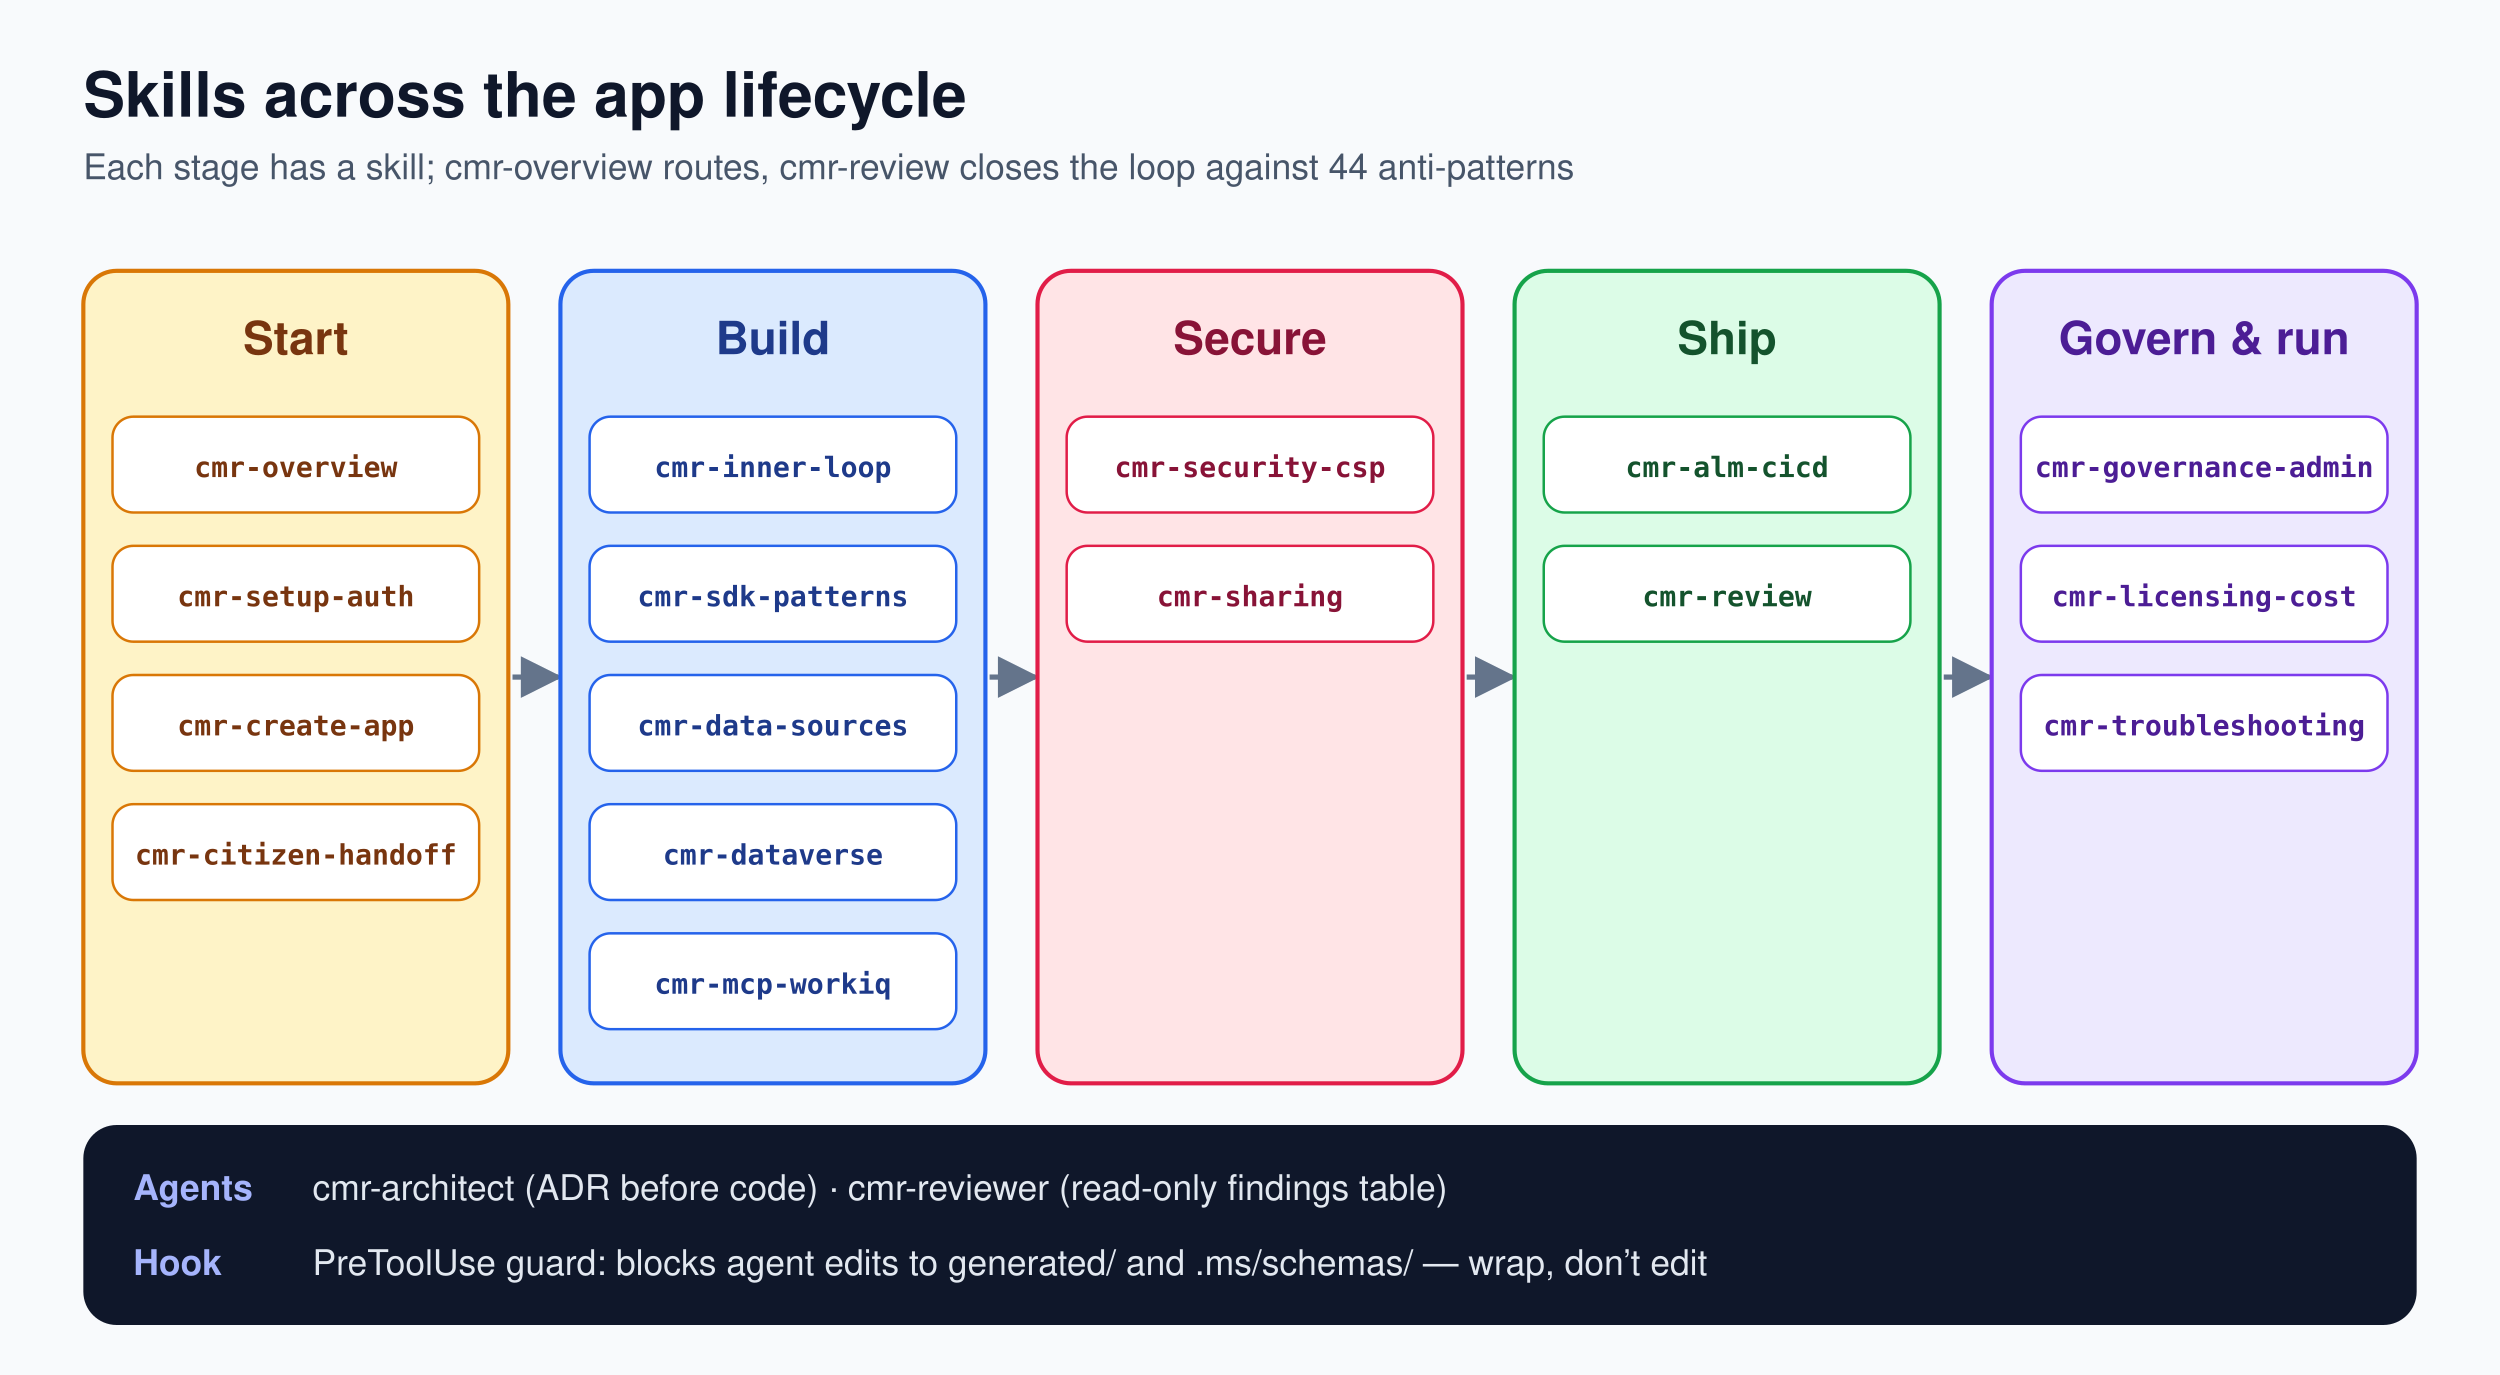
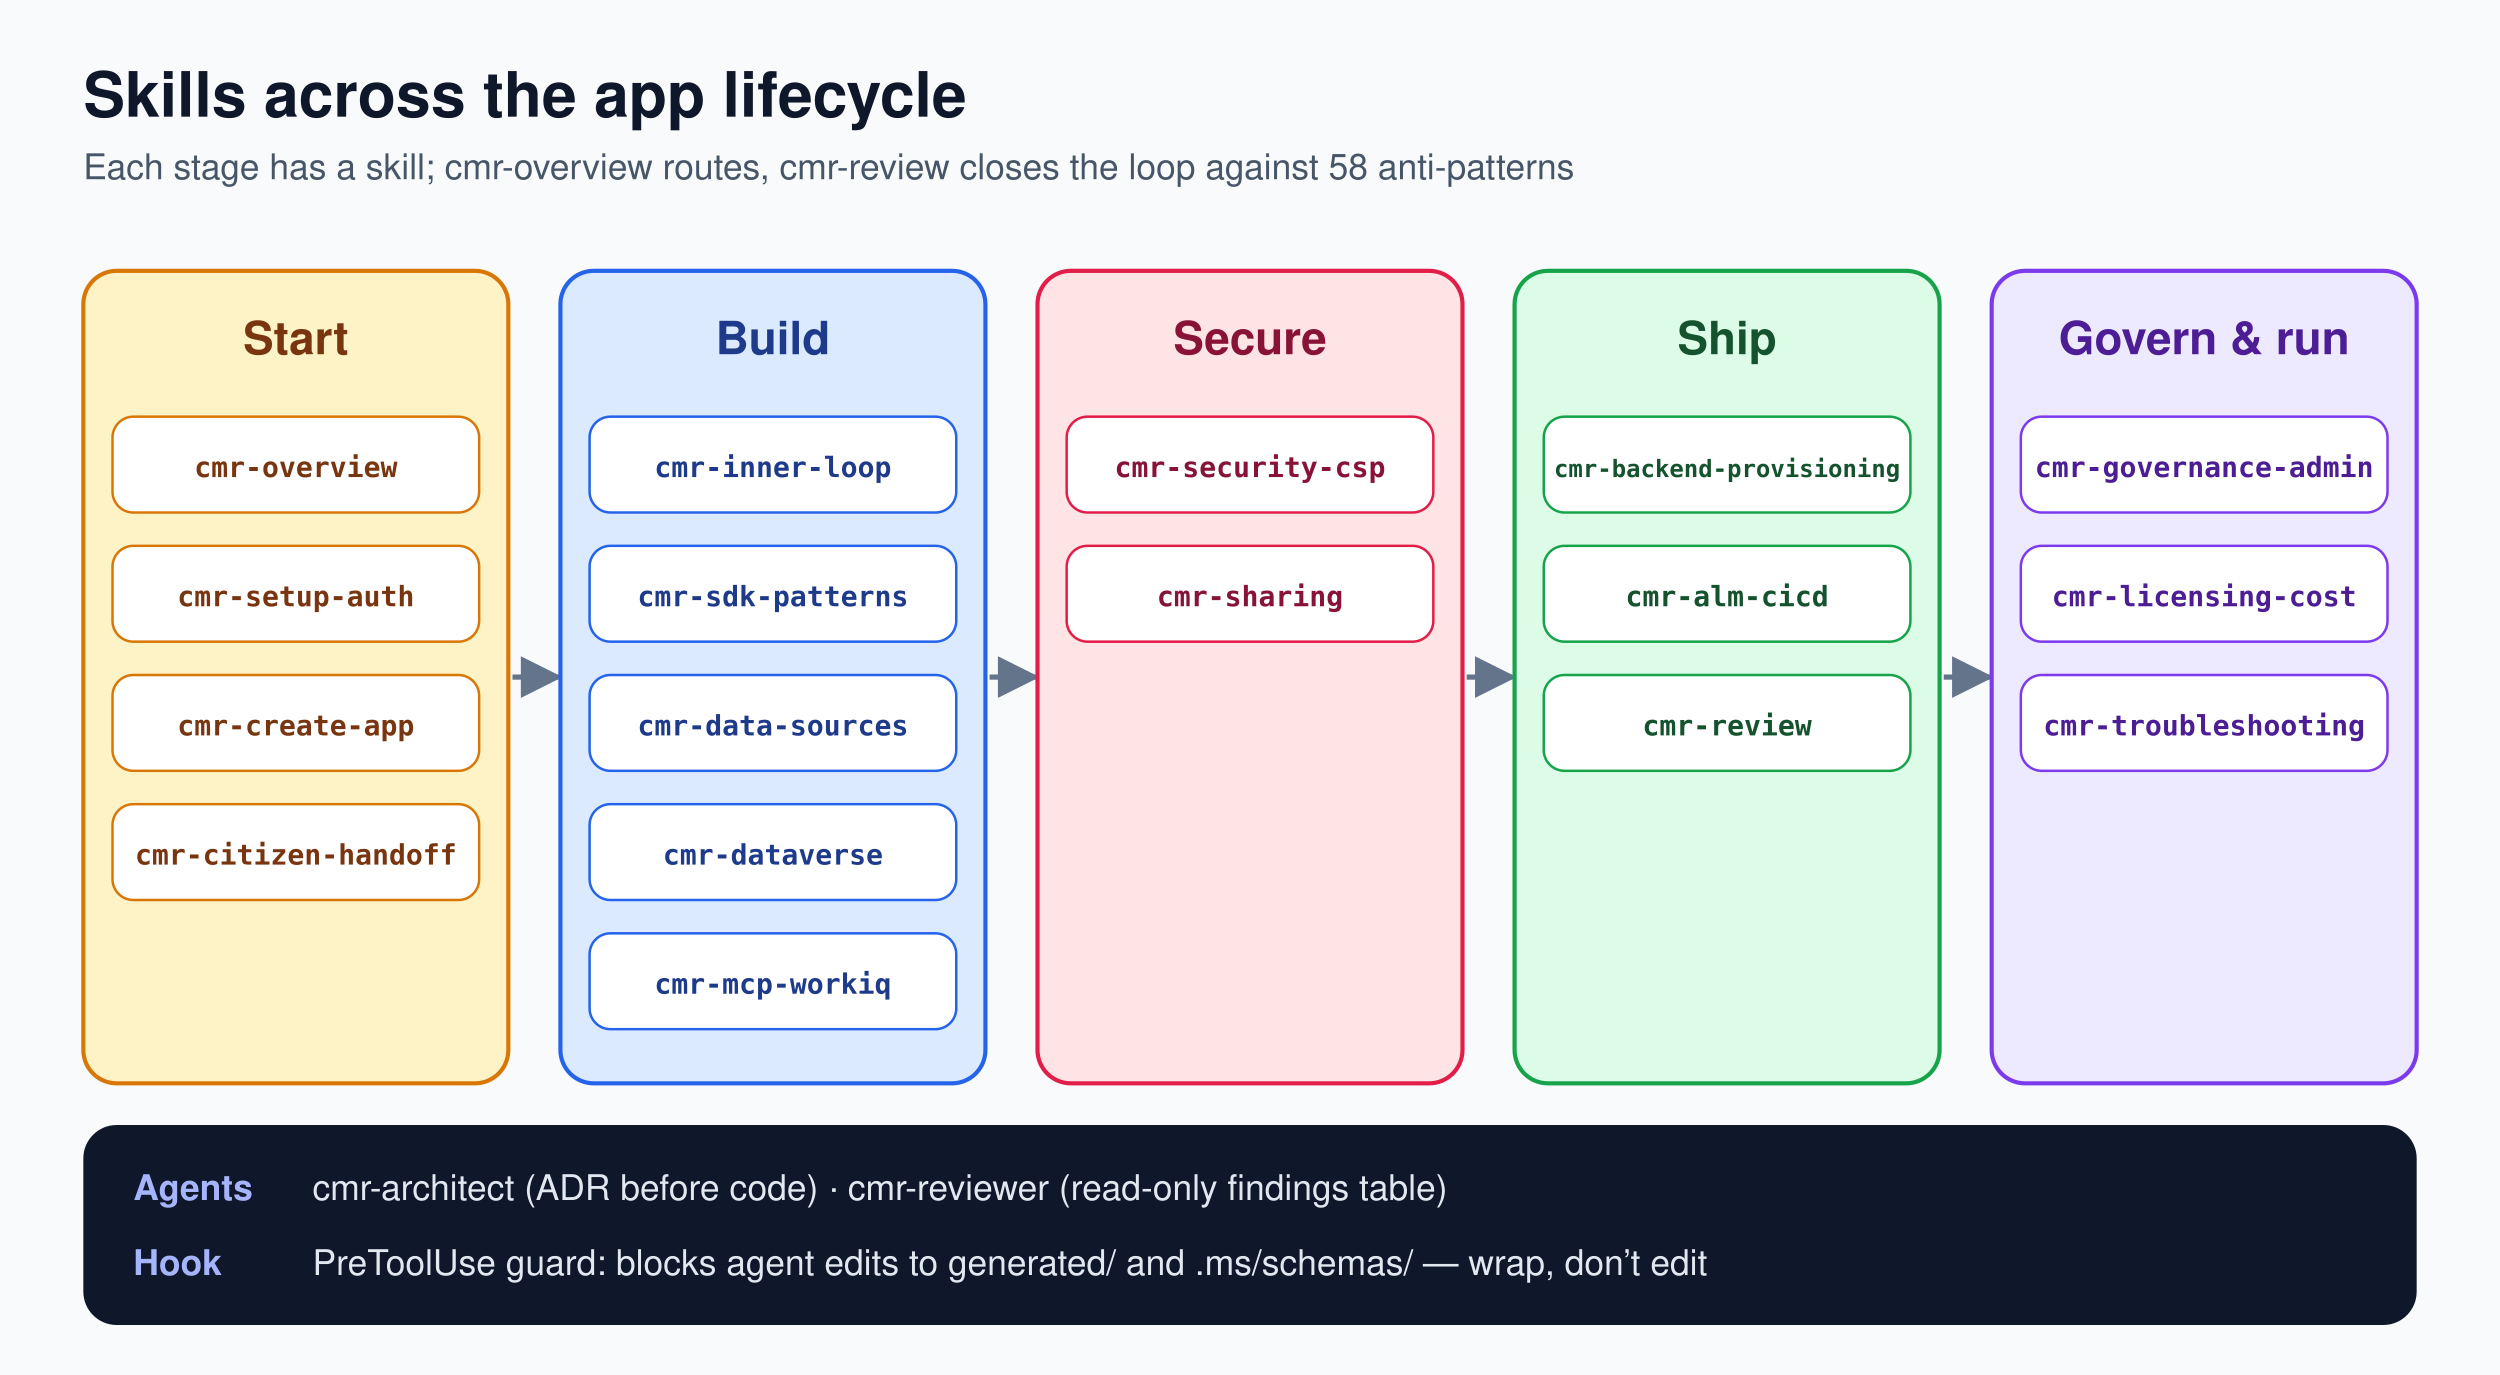
<svg xmlns="http://www.w3.org/2000/svg" viewBox="0 0 1200 660" width="1200" height="660" font-family="Segoe UI, Helvetica Neue, Helvetica, Arial, sans-serif">
  <defs>
    <marker id="a" viewBox="0 0 10 10" refX="9" refY="5" markerWidth="8" markerHeight="8" orient="auto">
      <path d="M0,0 L10,5 L0,10 z" fill="#64748B" />
    </marker>
  </defs>
  <rect width="1200" height="660" fill="#F8FAFC" />
  <text x="40" y="56" font-size="30" fill="#0F172A" font-weight="700">Skills across the app lifecycle</text>
-   <text x="40" y="86" font-size="17" fill="#475569">Each stage has a skill; cmr-overview routes, cmr-review closes the loop against 44 anti-patterns</text>
+   <text x="40" y="86" font-size="17" fill="#475569">Each stage has a skill; cmr-overview routes, cmr-review closes the loop against 58 anti-patterns</text>
  <rect x="40" y="130" width="204" height="390" rx="16" fill="#FEF3C7" stroke="#D97706" stroke-width="2" />
  <text x="142.0" y="170" font-size="22" fill="#78350F" font-weight="700" text-anchor="middle">Start</text>
  <rect x="54" y="200" width="176" height="46" rx="10" fill="#FFFFFF" stroke="#D97706" stroke-width="1.2" />
  <text x="142.0" y="229" font-size="13.5" fill="#78350F" font-weight="700" text-anchor="middle" font-family="Cascadia Code, Consolas, Menlo, monospace">cmr-overview</text>
  <rect x="54" y="262" width="176" height="46" rx="10" fill="#FFFFFF" stroke="#D97706" stroke-width="1.2" />
  <text x="142.0" y="291" font-size="13.5" fill="#78350F" font-weight="700" text-anchor="middle" font-family="Cascadia Code, Consolas, Menlo, monospace">cmr-setup-auth</text>
  <rect x="54" y="324" width="176" height="46" rx="10" fill="#FFFFFF" stroke="#D97706" stroke-width="1.2" />
  <text x="142.0" y="353" font-size="13.5" fill="#78350F" font-weight="700" text-anchor="middle" font-family="Cascadia Code, Consolas, Menlo, monospace">cmr-create-app</text>
  <rect x="54" y="386" width="176" height="46" rx="10" fill="#FFFFFF" stroke="#D97706" stroke-width="1.2" />
  <text x="142.0" y="415" font-size="13.5" fill="#78350F" font-weight="700" text-anchor="middle" font-family="Cascadia Code, Consolas, Menlo, monospace">cmr-citizen-handoff</text>
  <line x1="246" y1="325" x2="268" y2="325" stroke="#64748B" stroke-width="2.5" marker-end="url(#a)" />
  <rect x="269" y="130" width="204" height="390" rx="16" fill="#DBEAFE" stroke="#2563EB" stroke-width="2" />
  <text x="371.0" y="170" font-size="22" fill="#1E3A8A" font-weight="700" text-anchor="middle">Build</text>
  <rect x="283" y="200" width="176" height="46" rx="10" fill="#FFFFFF" stroke="#2563EB" stroke-width="1.2" />
  <text x="371.0" y="229" font-size="13.5" fill="#1E3A8A" font-weight="700" text-anchor="middle" font-family="Cascadia Code, Consolas, Menlo, monospace">cmr-inner-loop</text>
  <rect x="283" y="262" width="176" height="46" rx="10" fill="#FFFFFF" stroke="#2563EB" stroke-width="1.2" />
  <text x="371.0" y="291" font-size="13.5" fill="#1E3A8A" font-weight="700" text-anchor="middle" font-family="Cascadia Code, Consolas, Menlo, monospace">cmr-sdk-patterns</text>
  <rect x="283" y="324" width="176" height="46" rx="10" fill="#FFFFFF" stroke="#2563EB" stroke-width="1.2" />
  <text x="371.0" y="353" font-size="13.5" fill="#1E3A8A" font-weight="700" text-anchor="middle" font-family="Cascadia Code, Consolas, Menlo, monospace">cmr-data-sources</text>
  <rect x="283" y="386" width="176" height="46" rx="10" fill="#FFFFFF" stroke="#2563EB" stroke-width="1.2" />
  <text x="371.0" y="415" font-size="13.5" fill="#1E3A8A" font-weight="700" text-anchor="middle" font-family="Cascadia Code, Consolas, Menlo, monospace">cmr-dataverse</text>
  <rect x="283" y="448" width="176" height="46" rx="10" fill="#FFFFFF" stroke="#2563EB" stroke-width="1.2" />
  <text x="371.0" y="477" font-size="13.5" fill="#1E3A8A" font-weight="700" text-anchor="middle" font-family="Cascadia Code, Consolas, Menlo, monospace">cmr-mcp-workiq</text>
  <line x1="475" y1="325" x2="497" y2="325" stroke="#64748B" stroke-width="2.5" marker-end="url(#a)" />
  <rect x="498" y="130" width="204" height="390" rx="16" fill="#FFE4E6" stroke="#E11D48" stroke-width="2" />
  <text x="600.0" y="170" font-size="22" fill="#881337" font-weight="700" text-anchor="middle">Secure</text>
  <rect x="512" y="200" width="176" height="46" rx="10" fill="#FFFFFF" stroke="#E11D48" stroke-width="1.2" />
  <text x="600.0" y="229" font-size="13.5" fill="#881337" font-weight="700" text-anchor="middle" font-family="Cascadia Code, Consolas, Menlo, monospace">cmr-security-csp</text>
  <rect x="512" y="262" width="176" height="46" rx="10" fill="#FFFFFF" stroke="#E11D48" stroke-width="1.2" />
  <text x="600.0" y="291" font-size="13.5" fill="#881337" font-weight="700" text-anchor="middle" font-family="Cascadia Code, Consolas, Menlo, monospace">cmr-sharing</text>
  <line x1="704" y1="325" x2="726" y2="325" stroke="#64748B" stroke-width="2.5" marker-end="url(#a)" />
  <rect x="727" y="130" width="204" height="390" rx="16" fill="#DCFCE7" stroke="#16A34A" stroke-width="2" />
  <text x="829.0" y="170" font-size="22" fill="#14532D" font-weight="700" text-anchor="middle">Ship</text>
  <rect x="741" y="200" width="176" height="46" rx="10" fill="#FFFFFF" stroke="#16A34A" stroke-width="1.2" />
-   <text x="829.0" y="229" font-size="13.5" fill="#14532D" font-weight="700" text-anchor="middle" font-family="Cascadia Code, Consolas, Menlo, monospace">cmr-alm-cicd</text>
+   <text x="829.0" y="229" font-size="11.5" fill="#14532D" font-weight="700" text-anchor="middle" font-family="Cascadia Code, Consolas, Menlo, monospace">cmr-backend-provisioning</text>
  <rect x="741" y="262" width="176" height="46" rx="10" fill="#FFFFFF" stroke="#16A34A" stroke-width="1.2" />
-   <text x="829.0" y="291" font-size="13.5" fill="#14532D" font-weight="700" text-anchor="middle" font-family="Cascadia Code, Consolas, Menlo, monospace">cmr-review</text>
+   <text x="829.0" y="291" font-size="13.5" fill="#14532D" font-weight="700" text-anchor="middle" font-family="Cascadia Code, Consolas, Menlo, monospace">cmr-alm-cicd</text>
+   <rect x="741" y="324" width="176" height="46" rx="10" fill="#FFFFFF" stroke="#16A34A" stroke-width="1.2" />
+   <text x="829.0" y="353" font-size="13.5" fill="#14532D" font-weight="700" text-anchor="middle" font-family="Cascadia Code, Consolas, Menlo, monospace">cmr-review</text>
  <line x1="933" y1="325" x2="955" y2="325" stroke="#64748B" stroke-width="2.5" marker-end="url(#a)" />
  <rect x="956" y="130" width="204" height="390" rx="16" fill="#EDE9FE" stroke="#7C3AED" stroke-width="2" />
  <text x="1058.0" y="170" font-size="22" fill="#4C1D95" font-weight="700" text-anchor="middle">Govern &amp; run</text>
  <rect x="970" y="200" width="176" height="46" rx="10" fill="#FFFFFF" stroke="#7C3AED" stroke-width="1.2" />
  <text x="1058.0" y="229" font-size="13.5" fill="#4C1D95" font-weight="700" text-anchor="middle" font-family="Cascadia Code, Consolas, Menlo, monospace">cmr-governance-admin</text>
  <rect x="970" y="262" width="176" height="46" rx="10" fill="#FFFFFF" stroke="#7C3AED" stroke-width="1.2" />
  <text x="1058.0" y="291" font-size="13.5" fill="#4C1D95" font-weight="700" text-anchor="middle" font-family="Cascadia Code, Consolas, Menlo, monospace">cmr-licensing-cost</text>
  <rect x="970" y="324" width="176" height="46" rx="10" fill="#FFFFFF" stroke="#7C3AED" stroke-width="1.2" />
  <text x="1058.0" y="353" font-size="13.5" fill="#4C1D95" font-weight="700" text-anchor="middle" font-family="Cascadia Code, Consolas, Menlo, monospace">cmr-troubleshooting</text>
  <rect x="40" y="540" width="1120" height="96" rx="16" fill="#0F172A" />
  <text x="64" y="576" font-size="17" fill="#A5B4FC" font-weight="700">Agents</text>
  <text x="150" y="576" font-size="17" fill="#E2E8F0">cmr-architect (ADR before code)  ·  cmr-reviewer (read-only findings table)</text>
  <text x="64" y="612" font-size="17" fill="#A5B4FC" font-weight="700">Hook</text>
  <text x="150" y="612" font-size="17" fill="#E2E8F0">PreToolUse guard: blocks agent edits to generated/ and .ms/schemas/ — wrap, don’t edit</text>
</svg>
